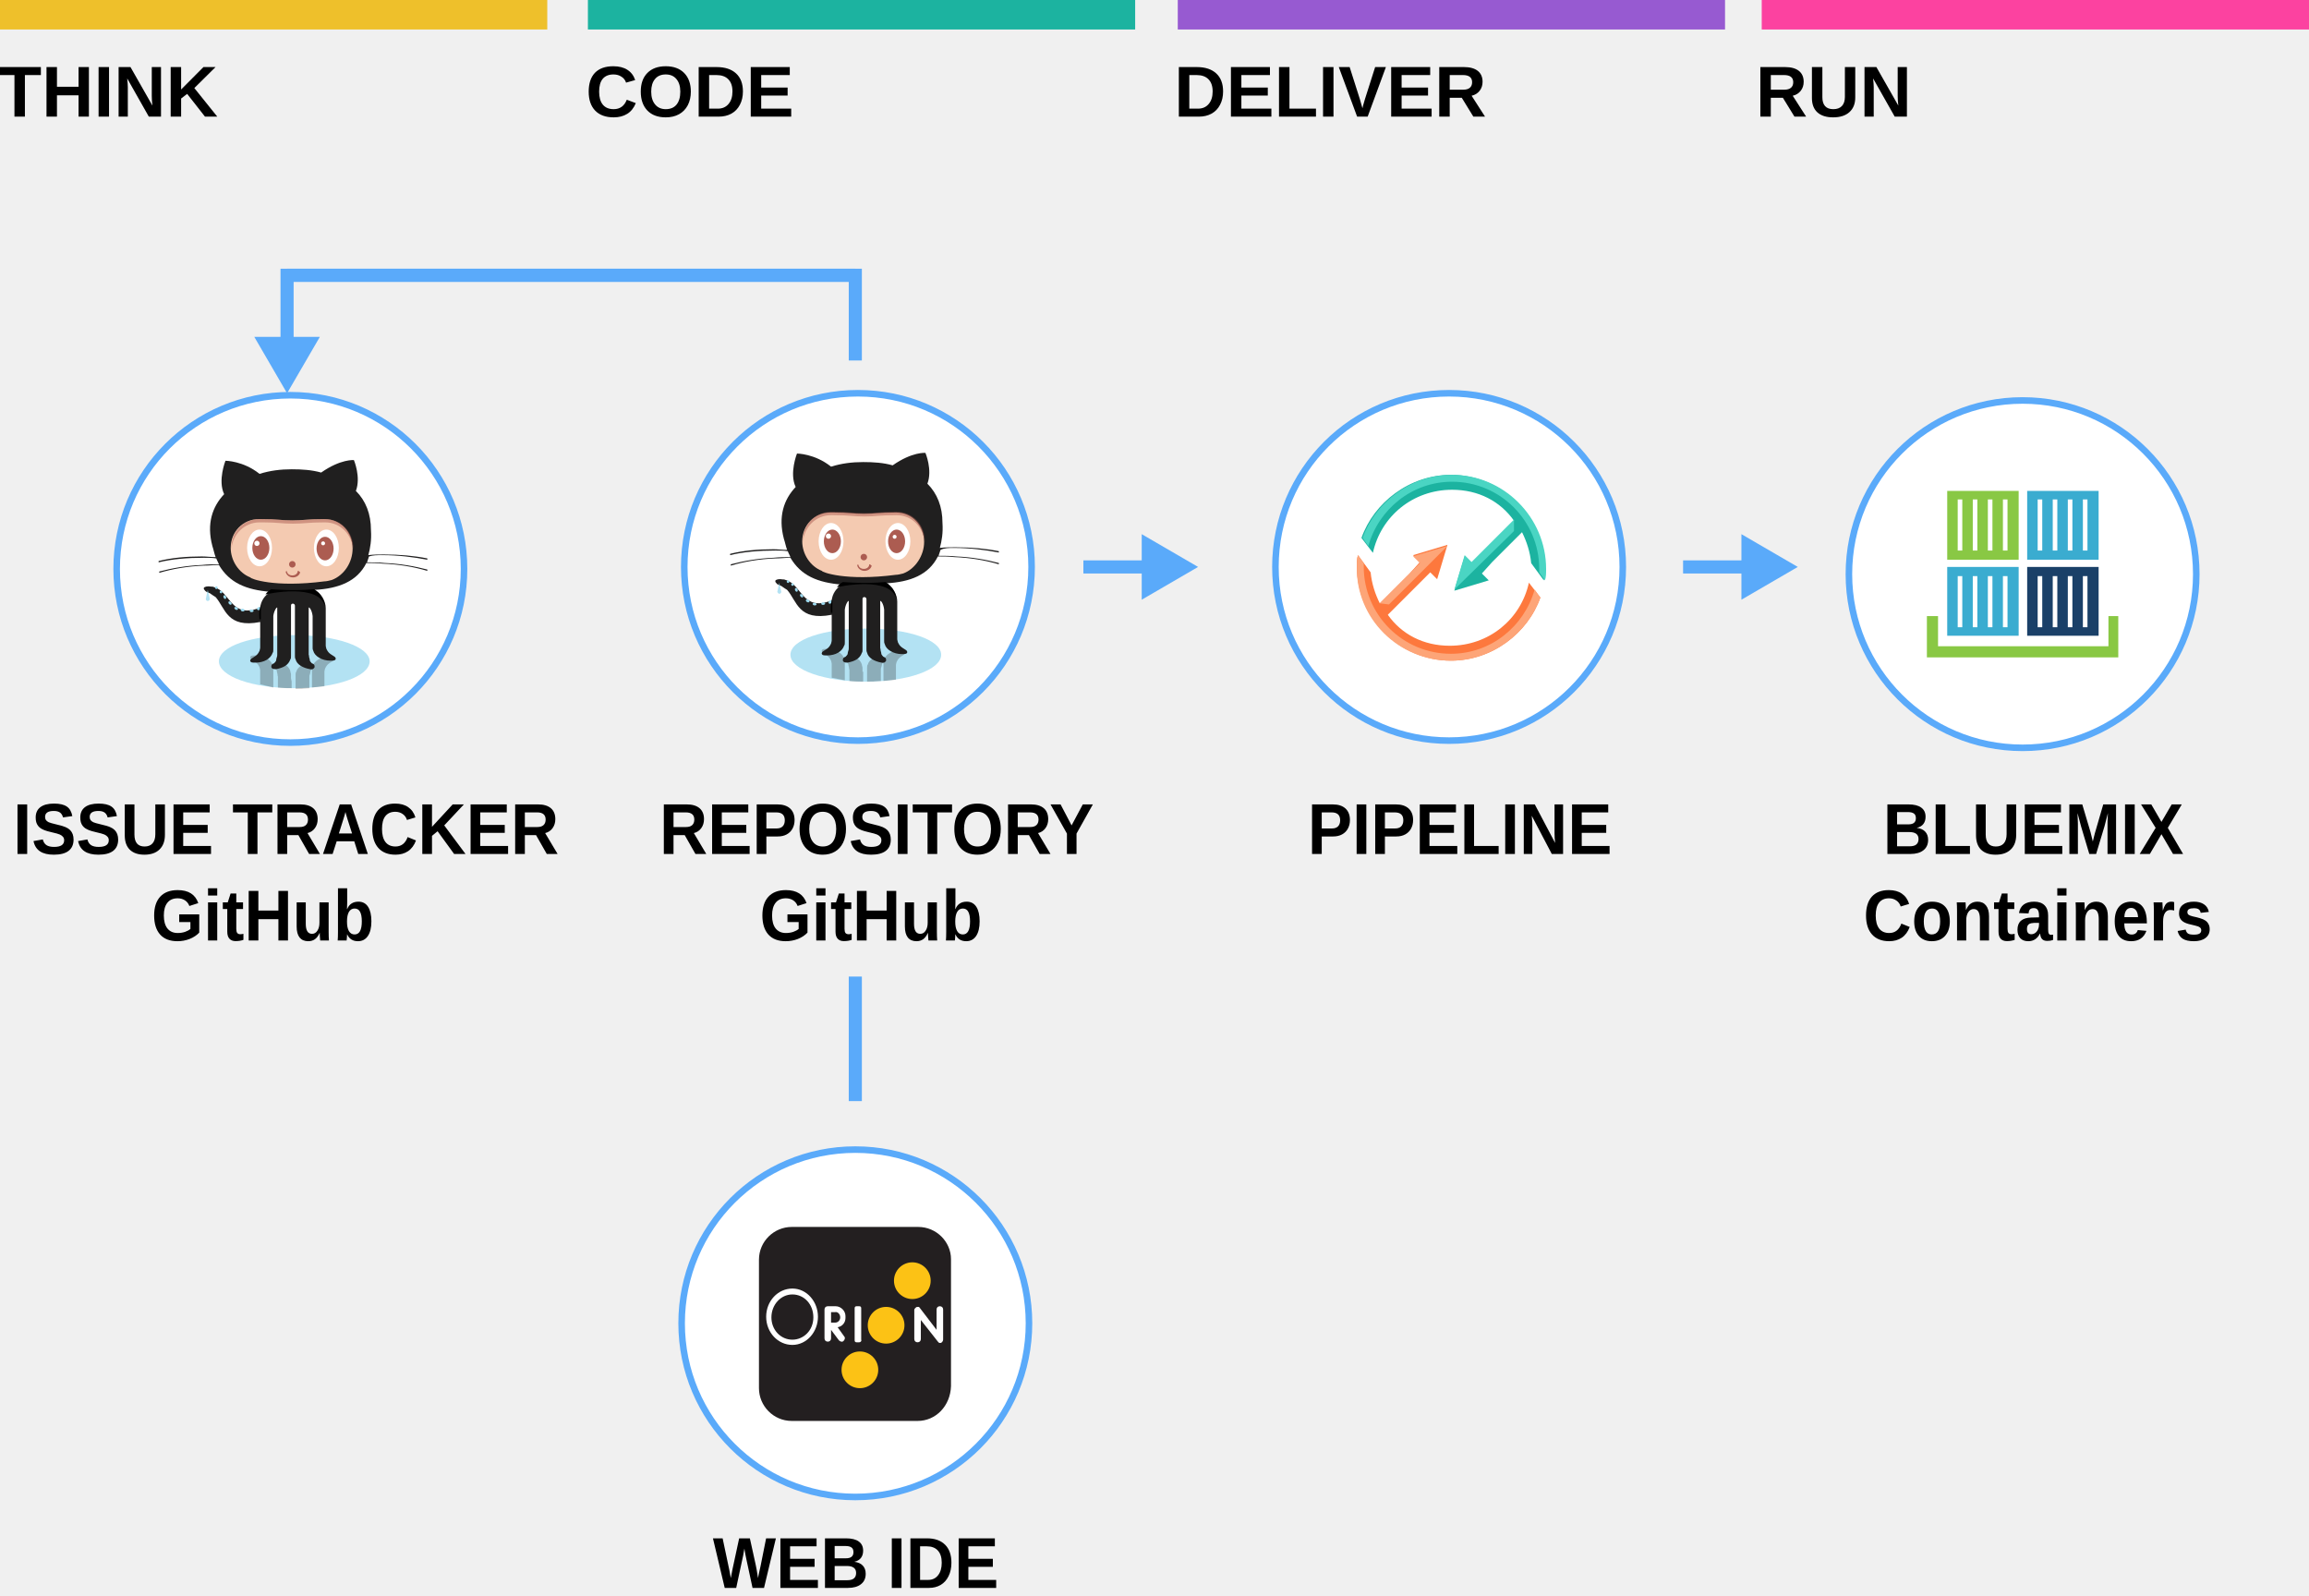
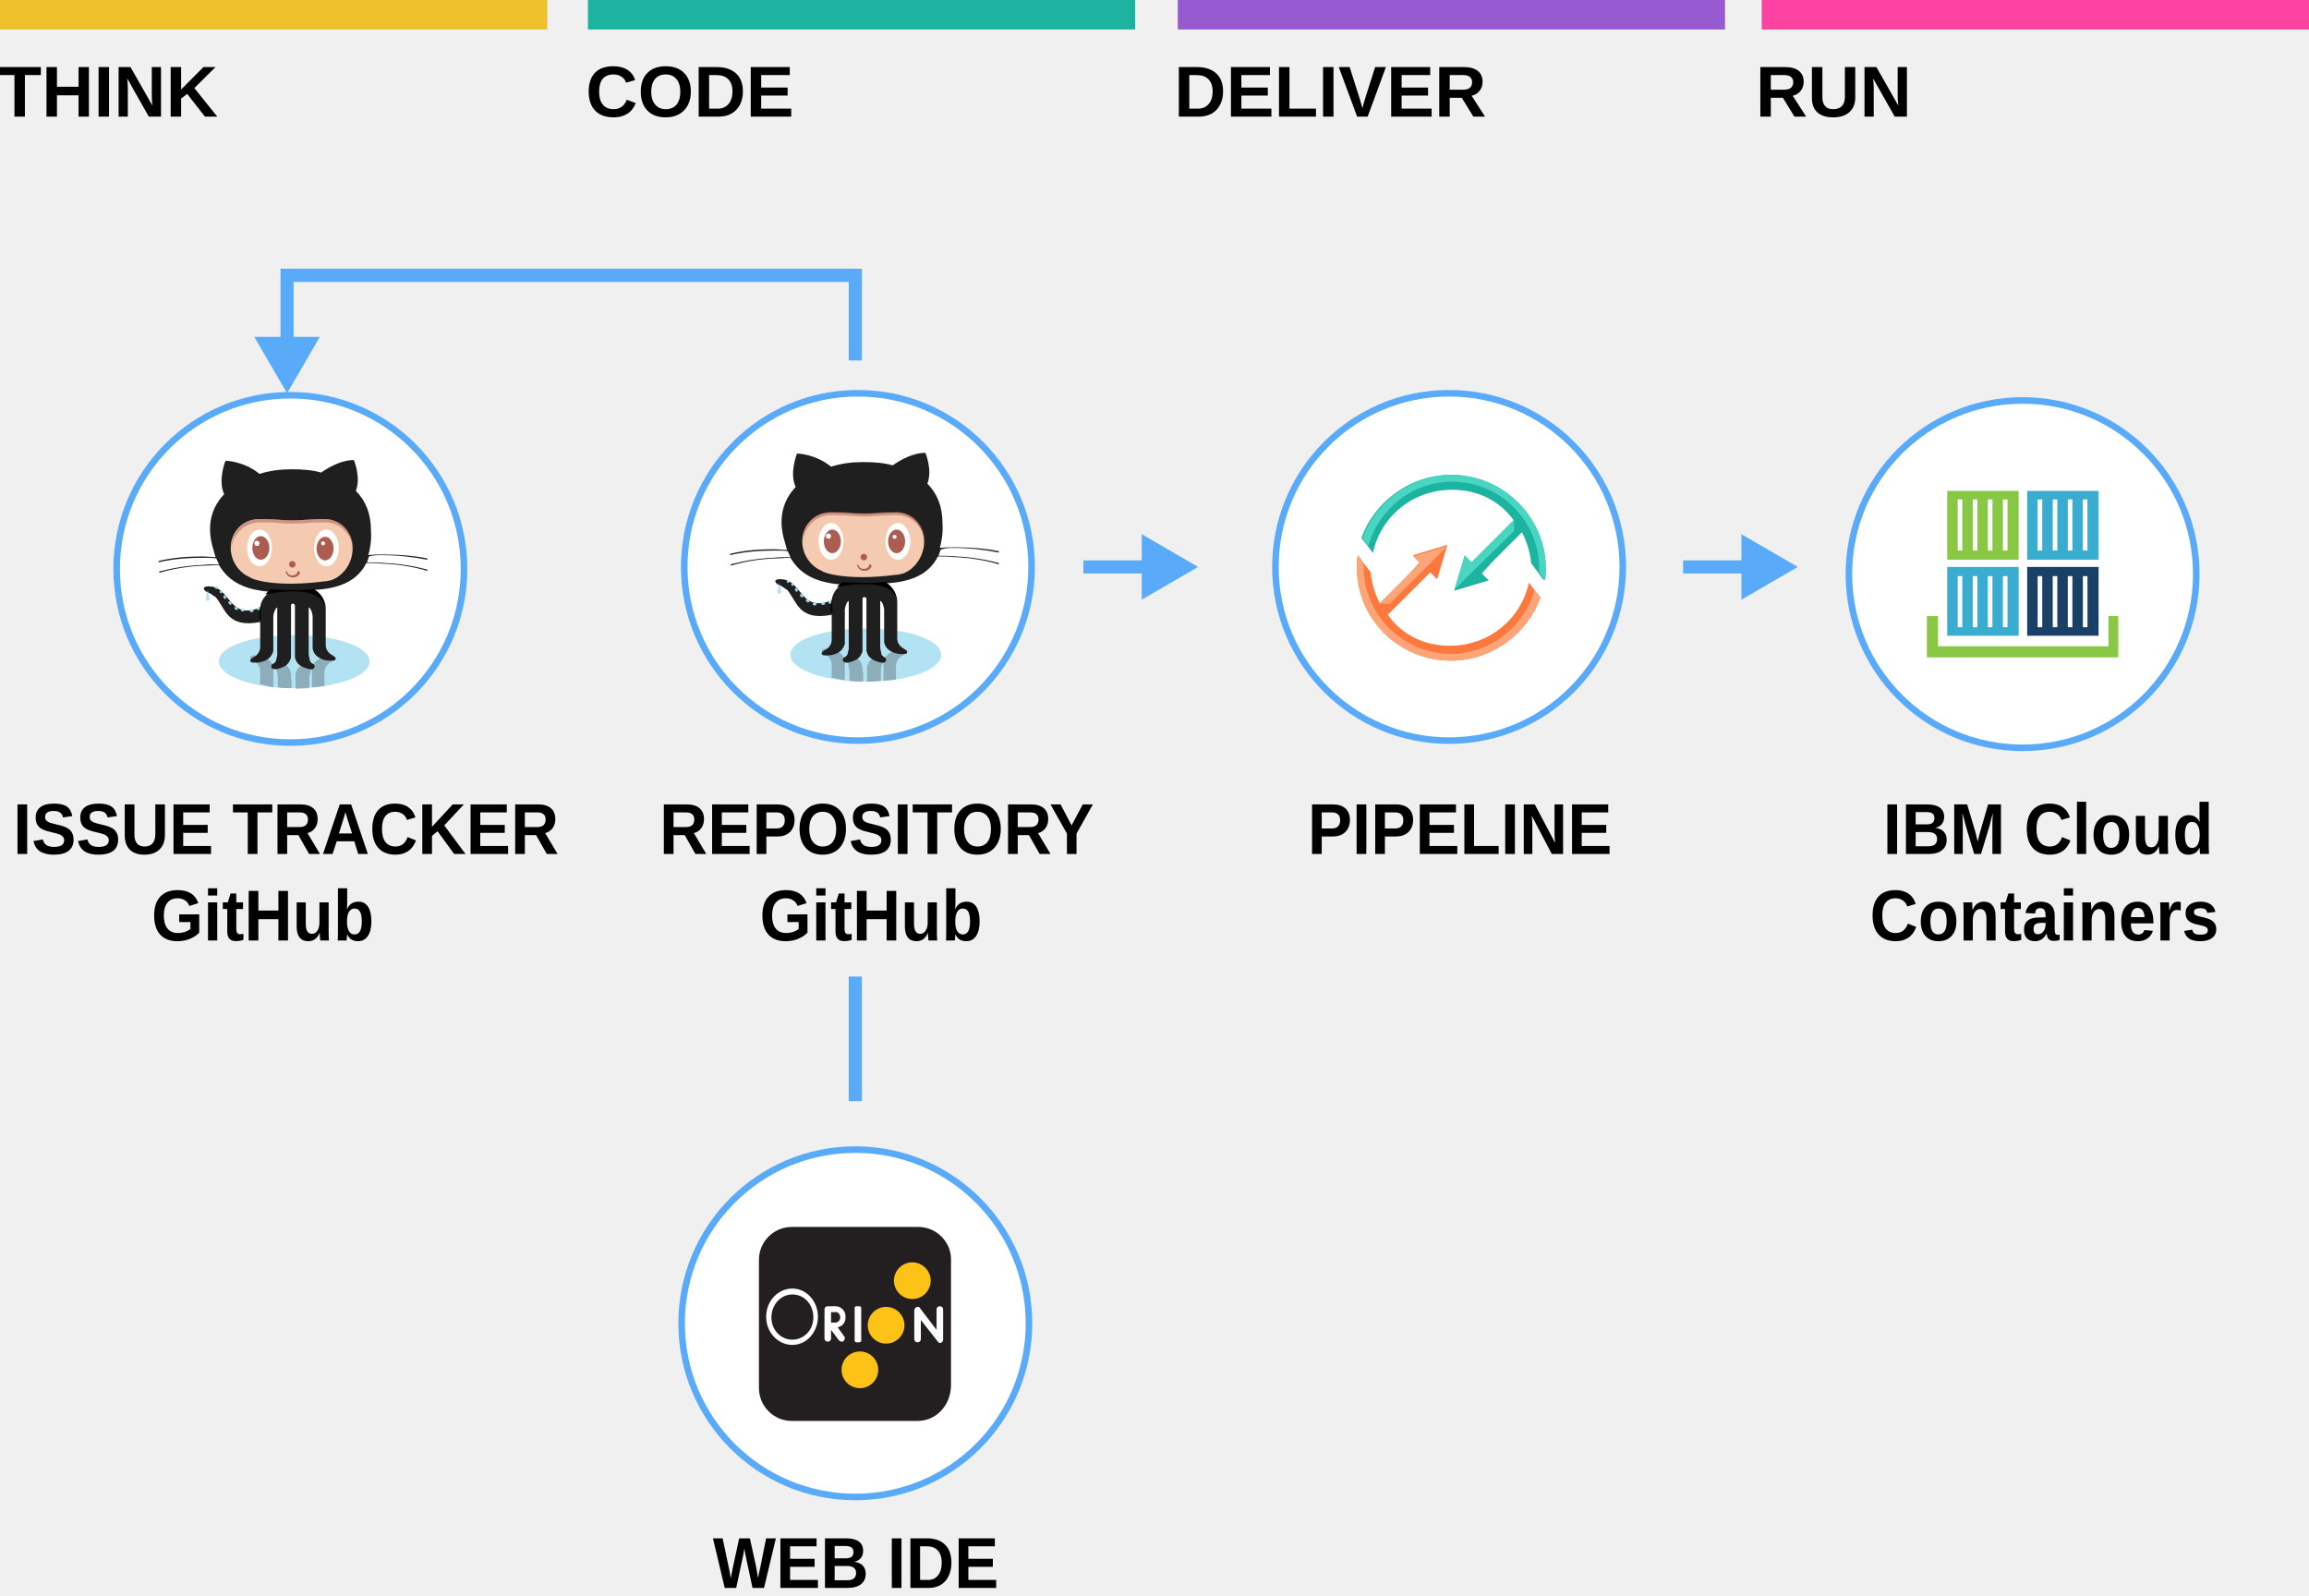
<svg xmlns="http://www.w3.org/2000/svg" version="1.1" id="Layer_1" x="0px" y="0px" viewBox="0 0 352.3 243.5" style="enable-background:new 0 0 352.3 243.5;" xml:space="preserve">
  <style type="text/css">
	.st0{fill:none;}
	.st1{fill:#FFFFFF;stroke:#5AAAFA;stroke-miterlimit:10;}
	.st2{fill:#EEC02B;}
	.st3{fill:#1CB3A0;}
	.st4{fill:#975AD1;}
	.st5{fill:#FC42A0;}
	.st6{fill:none;stroke:#5AAAFA;stroke-width:2;stroke-miterlimit:10;}
	.st7{fill:#5AAAFA;}
	.st8{fill:#FD783D;}
	.st9{fill:#FDA578;}
	.st10{fill:#4AD5C3;}
	.st11{fill:#231F20;}
	.st12{fill:#FCC215;}
	.st13{fill:#FFFFFF;}
	.st14{opacity:0.77;fill:#9CDAF0;enable-background:new    ;}
	.st15{opacity:0.35;}
	.st16{opacity:0.77;fill:#201F1F;enable-background:new    ;}
	.st17{fill:#201F1F;}
	.st18{fill:#F4CAB1;}
	.st19{opacity:0.5;fill:#AC5C51;enable-background:new    ;}
	.st20{fill:#AC5C51;}
	.st21{fill:#9CDAF0;}
	.st22{font-family:'Arial'; font-weight: bold}
	.st23{font-size:11px;}
	.st24{fill:#89C844;}
	.st25{fill:#3AACD0;}
	.st26{fill:#1A4068;}
</style>
  <g>
    <rect id="canvas_background" x="-1" y="-1" class="st0" width="354.3" height="245.5" />
  </g>
  <circle id="svg_1" class="st1" cx="130.9" cy="86.5" r="26.5" />
  <circle id="svg_2" class="st1" cx="44.3" cy="86.8" r="26.5" />
  <rect id="svg_3" class="st2" width="83.5" height="4.5" />
  <rect id="svg_4" x="89.7" class="st3" width="83.5" height="4.5" />
  <rect id="svg_5" x="179.7" class="st4" width="83.5" height="4.5" />
  <rect id="svg_6" x="268.8" class="st5" width="83.5" height="4.5" />
  <circle id="svg_7" class="st1" cx="221.1" cy="86.5" r="26.5" />
  <line id="svg_9" class="st6" x1="43.8" y1="42" x2="130.5" y2="42" />
  <g id="svg_10">
    <g id="svg_11">
      <polyline id="svg_12" class="st6" points="43.8,52.8 43.8,42 130.5,42 130.5,55   " />
      <g id="svg_13">
        <polygon id="svg_14" class="st7" points="48.8,51.4 43.8,60 38.8,51.4    " />
      </g>
    </g>
  </g>
  <line id="svg_15" class="st6" x1="130.5" y1="168" x2="130.5" y2="149" />
  <g id="svg_16">
    <g id="svg_17">
      <line id="svg_18" class="st6" x1="175.6" y1="86.5" x2="165.3" y2="86.5" />
      <g id="svg_19">
        <polygon id="svg_20" class="st7" points="174.2,81.5 182.8,86.5 174.2,91.5    " />
      </g>
    </g>
  </g>
  <g id="svg_21">
    <g id="svg_22">
      <line id="svg_23" class="st6" x1="267.1" y1="86.5" x2="256.8" y2="86.5" />
      <g id="svg_24">
        <polygon id="svg_25" class="st7" points="265.7,81.5 274.3,86.5 265.7,91.5    " />
      </g>
    </g>
  </g>
  <circle id="svg_26" class="st1" cx="130.5" cy="201.9" r="26.5" />
  <g id="svg_112">
    <g id="g3-2" transform="scale(1.75) ">
      <g id="svg_113">
        <path id="svg_114" class="st8" d="M133.3,50.8c-0.7,3.2-3.5,5.5-6.9,5.5c-2.3,0-4.2-1-5.4-2.7l3.7-3.7l0.4,0.4l-0.4-0.4l0,0     l0.6,0.6l0.9-3l-3,0.9l0.6,0.6l-0.9,1l-2.6,2.6c-0.4-0.8-0.7-1.7-0.8-2.7l-1.1-1.5c-0.1,0.3-0.1,0.6-0.1,1c0,4.5,3.7,8.2,8.2,8.2     c3.6,0,6.7-2.4,7.8-5.5L133.3,50.8L133.3,50.8z" />
        <polyline id="svg_115" class="st9" points="120.3,52.6 123.8,49.1 123.2,48.5 126.2,47.6 121.1,52.7    " />
      </g>
      <g id="svg_116">
        <path id="svg_117" class="st9" d="M126.5,57.6c3.6,0,6.7-2.4,7.8-5.5l-0.5-0.7c-0.9,3.2-3.8,5.6-7.3,5.6c-4.2,0-7.6-3.4-7.6-7.6     c0-0.1,0-0.2,0-0.3l-0.5-0.7c-0.1,0.3-0.1,0.6-0.1,1C118.2,53.9,121.9,57.6,126.5,57.6z" />
        <line id="svg_118" class="st0" x1="120.3" y1="52.6" x2="121" y2="53" />
      </g>
    </g>
    <g id="g3-2_1_" transform="scale(1.75) ">
      <g id="svg_119">
        <path id="svg_120" class="st3" d="M119.7,48.2c0.7-3.2,3.5-5.5,6.9-5.5c2.3,0,4.2,1,5.4,2.7l-3.7,3.7l-0.4-0.4l0.4,0.4l0,0     l-0.6-0.6l-0.9,3l3-0.9l-0.6-0.6l0.9-1l2.6-2.6c0.4,0.8,0.7,1.7,0.8,2.7l1.1,1.5c0.1-0.3,0.1-0.6,0.1-1c0-4.5-3.7-8.2-8.2-8.2     c-3.6,0-6.7,2.4-7.8,5.5L119.7,48.2L119.7,48.2z" />
        <polyline id="svg_121" class="st10" points="132,45.3 128.3,49 127.7,48.4 126.8,51.4 132,46.3    " />
      </g>
      <g id="svg_122">
        <path id="svg_123" class="st10" d="M126.6,41.4c-3.6,0-6.7,2.4-7.8,5.5l0.5,0.7c0.9-3.2,3.8-5.6,7.3-5.6c4.2,0,7.6,3.4,7.6,7.6     c0,0.1,0,0.2,0,0.3l0.5,0.7c0.1-0.3,0.1-0.6,0.1-1C134.8,45.1,131.1,41.4,126.6,41.4L126.6,41.4z" />
        <line id="svg_124" class="st0" x1="132.7" y1="46.3" x2="132.1" y2="46" />
      </g>
    </g>
  </g>
  <path id="XMLID_17_" class="st11" d="M140,216.8h-19.2c-2.8,0-5-2.3-5-5v-19.6c0-2.8,2.3-5,5-5h19.3c2.8,0,5,2.3,5,4.9v19.4  C145,214.5,142.8,216.8,140,216.8L140,216.8z" />
  <circle id="XMLID_16_" class="st12" cx="139.2" cy="195.4" r="2.8" />
  <circle id="XMLID_15_" class="st12" cx="135.2" cy="202.2" r="2.8" />
  <circle id="XMLID_14_" class="st12" cx="131.2" cy="209" r="2.8" />
  <path id="XMLID_13_" class="st13" d="M131.1,204.8h-0.4c-0.2,0-0.3-0.1-0.3-0.3v-4.9c0-0.2,0.1-0.3,0.3-0.3h0.4  c0.2,0,0.3,0.1,0.3,0.3v4.8C131.5,204.6,131.3,204.8,131.1,204.8z" />
  <path id="XMLID_3_" class="st13" d="M143.4,199.3L143.4,199.3c-0.3,0-0.5,0.2-0.5,0.5v3.1l-2.6-3.4l0,0l-0.1-0.1l0,0h-0.1H140l0,0  l0,0h-0.1l0,0c-0.2,0.1-0.3,0.2-0.4,0.4c0,0,0,0,0,0.1l0,0v4.4c0,0.3,0.2,0.5,0.5,0.5l0,0c0.3,0,0.5-0.2,0.5-0.5v-2.9l2.6,3.3  c0.1,0.1,0.1,0.1,0.2,0.2l0,0h0.1l0,0l0,0h0.1l0,0c0.2,0,0.4-0.3,0.4-0.5v-4.6C143.9,199.5,143.7,199.3,143.4,199.3L143.4,199.3z" />
  <path id="XMLID_9_" class="st13" d="M120.9,196.6c-2.2,0-4,1.9-4,4.3s1.8,4.3,4,4.3s3.9-2,3.9-4.3S123.1,196.6,120.9,196.6z   M120.9,204.4c-1.8,0-3.2-1.5-3.2-3.4s1.4-3.5,3.2-3.5s3.2,1.5,3.2,3.5S122.6,204.4,120.9,204.4z" />
  <path id="XMLID_8_" class="st13" d="M129,201.1v-0.3c0-0.8-0.7-1.5-1.5-1.5h-0.1h-1.1l0,0c-0.3,0-0.5,0.2-0.5,0.5v4.4  c0,0.3,0.2,0.5,0.5,0.5l0,0c0.3,0,0.5-0.2,0.5-0.5v-1.3l1.2,1.6c0.2,0.2,0.5,0.3,0.7,0.1l0,0c0.2-0.2,0.3-0.5,0.1-0.7l-1-1.4  C128.5,202.4,129,201.8,129,201.1L129,201.1z M128.2,201c0,0.4-0.3,0.8-0.8,0.8h-0.6l0,0v-1.6h0.6  C127.8,200.1,128.2,200.5,128.2,201L128.2,201z" />
  <g id="svg_125">
    <path id="svg_126" class="st0" d="M343.6,86.5" />
  </g>
  <g id="svg_132">
    <path id="svg_133" class="st14" d="M56.4,100.9c0,2.3-5.1,4.1-11.5,4.1s-11.5-1.8-11.5-4.1s5.1-4,11.5-4S56.4,98.7,56.4,100.9z" />
    <g id="svg_134" class="st15">
      <path id="svg_135" class="st16" d="M45.9,101.6c-0.3,0.2-0.6,0.5-0.7,0.9c-0.1,0.1-0.1,0.3-0.1,0.5v0.3v0.3v0.5v1    c1.6,0,0.2,0,2.1-0.1v-0.1v-0.2v-1.1v-0.3c0-0.2,0-0.2,0.1-0.5s0-0.4,0.2-0.6c0.1-0.1,0.1-0.1,0.1-0.2L45.9,101.6L45.9,101.6z" />
      <path id="svg_136" class="st16" d="M51,100.4L51,100.4c-0.1-0.2-0.4-0.2-0.8-0.2c-1.2,0-2.2,0.6-2.5,1.4h0.2l-0.2,0.4h-0.1v0.1    l0,0v0.6v0.4v1.7v0.1l1.9-0.2v-2c0-0.1,0-0.1,0-0.2c0-0.2,0.1-0.4,0.1-0.5c0.1-0.2,0.2-0.4,0.4-0.6s0.4-0.3,0.7-0.5    C50.9,100.8,51.1,100.6,51,100.4z" />
    </g>
    <g id="svg_137" class="st15">
      <path id="svg_138" class="st16" d="M44.4,105L44.4,105c0.1,0,0.3,0,0.4,0c0.1,0,0.1,0,0.2,0l0,0c-0.1,0-0.1,0-0.2,0    S44.5,105,44.4,105z" />
      <path id="svg_139" class="st16" d="M44.8,97" />
      <path id="svg_140" class="st16" d="M44.8,97" />
      <path id="svg_141" class="st16" d="M41.7,104.9c0.2,0,0.4,0,0.6,0.1l0,0C42.1,104.9,41.9,104.9,41.7,104.9L41.7,104.9z" />
      <path id="svg_142" class="st16" d="M44.4,103.5v-0.3v-0.3c0-0.2-0.1-0.3-0.1-0.5c-0.2-0.7-0.8-1.1-1.5-1.3v0.7h-1    c0.2,0.1,0,0,0.3,0.3c0.2,0.2,0.1,0.3,0.2,0.6c0.1,0.3,0,0.3,0.1,0.5v0.3v1.4c0.7,0.1,1.4,0.1,2.1,0.1v-1L44.4,103.5    C44.5,103.5,44.4,103.5,44.4,103.5z" />
      <path id="svg_143" class="st16" d="M41.7,104.9L41.7,104.9V103v-0.4V102l0,0c0-0.2-0.1-0.3-0.1-0.5c-0.2-0.8-1.3-1.5-2.6-1.5    c-0.4,0-0.7,0-0.8,0.2l0,0c-0.1,0.2,0.1,0.4,0.3,0.5c0.3,0.2,0.5,0.3,0.7,0.5s0.3,0.4,0.4,0.6c0,0.1,0.1,0.3,0.1,0.5    c0,0.1,0,0.1,0,0.2v1.9" />
    </g>
    <path id="svg_144" class="st17" d="M58.3,84.7c2.5,0,4.8,0.3,6.9,0.7v-0.2c-2-0.4-4.2-0.6-6.6-0.6c-0.8,0-1.6,0-2.4,0.1   c0.3-1.1,0.5-2.3,0.4-3.8c0-2.5-0.8-4.5-2.3-6c0.8-2.1-0.3-4.7-0.3-4.7s-2-0.2-5,1.9c-1.4-0.4-2.9-0.5-4.5-0.5   c-1.7,0-3.3,0.2-4.9,0.7l0,0c-2.5-2-5.2-2-5.2-2s-1.2,3-0.2,5.1l0,0c-1.8,1.9-2.7,4.5-1.8,7.9c0.2,0.6,0.3,1.2,0.5,1.7   c-0.7,0-1.4-0.1-2.1-0.1c-2.4,0-4.6,0.2-6.6,0.7v0.2c2-0.5,4.4-0.7,6.9-0.7c0.6,0,1.3,0,1.9,0.1c0.1,0.3,0.3,0.6,0.4,0.9   c-0.8,0-1.7,0-2.6,0.1c-2.4,0.1-4.6,0.5-6.5,1v0.2c2-0.6,4.3-1,6.8-1.1c0.8,0,1.6-0.1,2.3-0.1c1.6,2.7,4.1,3.8,7.9,4.1   c-0.9,0.5-1.5,1.4-1.6,2.4c-4.5,1.8-4.5-2.4-7-3.1c-0.2-0.1-0.3-0.1-0.5-0.1c-0.5-0.1-1,0-1.1,0.2l0,0v0.1c0,0.1,0,0.1,0.1,0.2   c0.1,0.2,0.4,0.4,0.8,0.5c0.3,0.2,0.7,0.5,0.9,0.6c1.5,1.7,1.7,4.8,6.8,3.8v1.6v2.1c0,0.1,0,0.1,0,0.2c0,0.2-0.1,0.4-0.1,0.5   c-0.1,0.2-0.2,0.4-0.4,0.6s-0.4,0.3-0.7,0.5c-0.2,0.1-0.4,0.3-0.3,0.5l0,0c0.1,0.2,0.3,0.2,0.8,0.2c1.3,0,2.3-0.6,2.6-1.5   c0.1-0.1,0.1-0.3,0.1-0.5l0,0v-0.6v-0.4v-1.7V94c0.1-0.8,0.5-1.4,0.6-1.3V94v3.5v2.1v0.3c0,0.2,0,0.2-0.1,0.5s0,0.4-0.2,0.6   c-0.3,0.3,0,0.1-0.4,0.3c-0.2,0.1-0.2,0.3-0.2,0.5c0.1,0.2,0.2,0.3,0.7,0.3c1.1-0.2,1.9-0.6,2.2-1.5c0.1-0.1,0.1-0.3,0.1-0.5v-0.3   v-0.3V99v-1.6v-5c0-0.2,0.1-0.3,0.3-0.3c0.1,0,0.3,0.1,0.3,0.3v5V99v0.5v0.3v0.3c0,0.2,0,0.3,0.1,0.5c0.2,0.8,1.1,1.3,2.2,1.5   c0.4,0.1,0.6-0.1,0.7-0.3c0-0.2,0-0.4-0.2-0.5c-0.4-0.2-0.1,0-0.4-0.3c-0.2-0.2-0.1-0.4-0.2-0.6c-0.1-0.3,0-0.3-0.1-0.5v-0.3v-2.1   V94v-1.3c0.1-0.1,0.5,0.4,0.6,1.3v2.1v1.7v0.4v0.6l0,0c0,0.2,0,0.3,0.1,0.5c0.2,0.8,1.3,1.5,2.6,1.5c0.4,0,0.7,0,0.8-0.2l0,0   c0.1-0.2-0.1-0.4-0.3-0.5c-0.3-0.2-0.5-0.3-0.7-0.5s-0.3-0.4-0.4-0.6c0-0.1-0.1-0.3-0.1-0.5c0-0.1,0-0.1,0-0.2v-2.1v-3.4   c0-1.1-0.7-2.3-1.7-2.8c3.7-0.2,6.5-1.3,7.9-4.1c0.8,0,1.6,0,2.5,0.1c2.5,0.1,4.8,0.5,6.8,1.1v-0.2c-1.9-0.5-4.1-0.9-6.5-1   c-0.9-0.1-1.8-0.1-2.7-0.1c0.1-0.3,0.2-0.6,0.3-0.9C56.9,84.7,57.6,84.7,58.3,84.7L58.3,84.7z" />
    <path id="svg_145" class="st0" d="M43.8,87.1" />
    <g id="svg_146">
      <path id="svg_147" class="st18" d="M53.8,83.7c0-2.5-1.8-4.5-4.3-4.5l0,0c-2.7,0-3.1,0.2-4.9,0.2c-1.8,0-2.2-0.2-4.7-0.2    c-0.1,0-0.2,0-0.4,0c-2.4,0-4.3,1.9-4.3,4.4c0,1.9,1.2,3.8,3,4.5l0,0c0,0.2,3.6,1.6,11.3,0.6c0.3,0,0.7-0.1,1.1-0.2l0,0l0,0    C52.5,87.8,53.8,85.8,53.8,83.7z" />
      <path id="svg_148" class="st19" d="M39.6,79.7c0.1,0,0.3,0,0.4,0c2.5,0,2.9,0.2,4.7,0.2s2.2-0.2,4.9-0.2l0,0    c2.4,0,4.1,1.9,4.3,4.2c0-0.1,0-0.1,0-0.2c0-2.5-1.8-4.5-4.3-4.5l0,0c-2.7,0-3.1,0.2-4.9,0.2c-1.8,0-2.2-0.2-4.7-0.2    c-0.1,0-0.2,0-0.4,0c-2.4,0-4.3,1.9-4.3,4.4c0,0.1,0,0.1,0,0.2C35.5,81.5,37.3,79.7,39.6,79.7z" />
      <ellipse id="svg_149" class="st13" cx="39.6" cy="83.6" rx="1.9" ry="2.8" />
      <ellipse id="svg_150" class="st20" cx="39.8" cy="83.6" rx="1.3" ry="1.8" />
      <circle id="svg_151" class="st13" cx="39.2" cy="82.9" r="0.4" />
      <ellipse id="svg_152" class="st13" cx="49.8" cy="83.6" rx="1.9" ry="2.8" />
      <ellipse id="svg_153" class="st20" cx="49.6" cy="83.7" rx="1.3" ry="1.8" />
      <circle id="svg_154" class="st13" cx="49.3" cy="82.9" r="0.3" />
      <circle id="svg_155" class="st20" cx="44.6" cy="86.1" r="0.5" />
      <path id="svg_156" class="st20" d="M45.5,87.1c-0.1,0-0.1,0.1-0.1,0.2c-0.1,0.3-0.4,0.5-0.8,0.5c-0.4,0-0.7-0.2-0.8-0.5    c0-0.1-0.1-0.2-0.1-0.2s-0.1,0.1-0.1,0.2c0.1,0.4,0.5,0.8,1.1,0.8c0.5,0,1-0.3,1.1-0.8C45.6,87.2,45.6,87.1,45.5,87.1z" />
    </g>
    <path id="svg_157" class="st14" d="M32,91.4c0,0.2-0.2,0.3-0.3,0.3c-0.2,0-0.3-0.2-0.3-0.3s0.3-1.4,0.3-1.4S32,91.2,32,91.4z" />
    <ellipse id="svg_158" transform="matrix(0.283 -0.9591 0.9591 0.283 -62.358 95.9311)" class="st21" cx="33" cy="89.7" rx="0.2" ry="0.2" />
    <ellipse id="svg_159" transform="matrix(0.5858 -0.8104 0.8104 0.5858 -59.2008 64.7363)" class="st21" cx="33.7" cy="90.3" rx="0.2" ry="0.2" />
    <ellipse id="svg_160" transform="matrix(0.9227 -0.3856 0.3856 0.9227 -32.4783 20.2699)" class="st21" cx="34.3" cy="91.1" rx="0.2" ry="0.3" />
    <ellipse id="svg_161" transform="matrix(0.7546 -0.6562 0.6562 0.7546 -51.7614 45.6193)" class="st21" cx="35.1" cy="92" rx="0.2" ry="0.3" />
    <ellipse id="svg_162" transform="matrix(0.5 -0.866 0.866 0.5 -62.3312 77.609)" class="st21" cx="36" cy="92.8" rx="0.2" ry="0.3" />
    <ellipse id="svg_163" transform="matrix(0.1325 -0.9912 0.9912 0.1325 -60.1734 117.5252)" class="st21" cx="37.1" cy="93.1" rx="0.2" ry="0.3" />
    <ellipse id="svg_164" transform="matrix(0.9977 -6.730665e-02 6.730665e-02 0.9977 -6.1857 2.7959)" class="st21" cx="38.4" cy="93.2" rx="0.3" ry="0.2" />
    <path id="svg_165" class="st21" d="M39.7,92.8c0,0.1,0,0.2-0.2,0.3c-0.2,0-0.3-0.1-0.3-0.2s0.1-0.2,0.3-0.3   C39.7,92.6,39.7,92.7,39.7,92.8z" />
    <path id="svg_166" d="M41.4,89.9c-0.4,0.2-0.7,0.5-0.9,0.8c0.3-0.1,8.3-1.8,9.1,1.9c-0.1-1.1-0.7-2.1-1.7-2.7   C44.7,90.2,41.4,89.9,41.4,89.9z" />
    <path id="svg_167" d="M39.8,92.3c0,1.2,0,2.2,0,2.2s-0.1,0-0.2,0C39.6,94.5,39.4,93.5,39.8,92.3z" />
    <path id="svg_168" class="st14" d="M44.8,100.9" />
    <path id="svg_169" class="st14" d="M44.8,92.9" />
    <line id="svg_170" class="st0" x1="47.5" y1="101.9" x2="46.4" y2="101.5" />
    <line id="svg_171" class="st0" x1="47.6" y1="104.9" x2="49" y2="104.9" />
    <line id="svg_172" class="st0" x1="48" y1="104.9" x2="47.6" y2="104.9" />
    <line id="svg_173" class="st0" x1="48.4" y1="104.8" x2="48.1" y2="104.9" />
    <line id="svg_174" class="st0" x1="48" y1="104.9" x2="47.7" y2="104.9" />
    <line id="svg_175" class="st0" x1="48.1" y1="104.9" x2="48" y2="104.9" />
    <line id="svg_176" class="st0" x1="49.5" y1="104.7" x2="49.1" y2="104.7" />
    <line id="svg_177" class="st0" x1="48.8" y1="104.8" x2="49.1" y2="104.7" />
    <line id="svg_178" class="st0" x1="48.4" y1="104.8" x2="48.8" y2="104.8" />
    <line id="svg_179" class="st0" x1="48.1" y1="104.9" x2="48.4" y2="104.8" />
    <line id="svg_180" class="st0" x1="48.4" y1="104.8" x2="48.4" y2="104.8" />
    <line id="svg_181" class="st0" x1="47.6" y1="104.9" x2="47.5" y2="104.9" />
    <line id="svg_182" class="st0" x1="49.5" y1="104.7" x2="49.5" y2="104.7" />
  </g>
  <g id="svg_183">
    <path id="svg_184" class="st14" d="M143.6,99.9c0,2.3-5.1,4.1-11.5,4.1c-6.3,0-11.5-1.8-11.5-4.1s5.1-4,11.5-4   C138.5,95.9,143.6,97.6,143.6,99.9z" />
    <g id="svg_185" class="st15">
      <path id="svg_186" class="st16" d="M133.1,100.5c-0.3,0.2-0.6,0.5-0.7,0.9c-0.1,0.1-0.1,0.3-0.1,0.5v0.3v0.3v0.5v1    c1.6,0,0.2,0,2.1-0.1v-0.1v-0.2v-1.1v-0.3c0-0.2,0-0.2,0.1-0.5s0-0.4,0.2-0.6c0.1-0.1,0.1-0.1,0.1-0.2L133.1,100.5L133.1,100.5z" />
      <path id="svg_187" class="st16" d="M138.2,99.4C138.2,99.4,138.2,99.3,138.2,99.4c-0.1-0.2-0.4-0.2-0.8-0.2    c-1.2,0-2.2,0.6-2.5,1.4h0.2l-0.2,0.4h-0.1v0.1l0,0v0.6v0.4v1.7v0.1l1.9-0.2v-2c0-0.1,0-0.1,0-0.2c0-0.2,0.1-0.4,0.1-0.5    c0.1-0.2,0.2-0.4,0.4-0.6s0.4-0.3,0.7-0.5C138.1,99.7,138.3,99.5,138.2,99.4L138.2,99.4z" />
    </g>
    <g id="svg_188" class="st15">
      <path id="svg_189" class="st16" d="M131.6,104L131.6,104c0.1,0,0.3,0,0.4,0c0.1,0,0.1,0,0.2,0l0,0c-0.1,0-0.1,0-0.2,0    C131.9,104,131.7,104,131.6,104z" />
      <path id="svg_190" class="st16" d="M132,95.9" />
      <path id="svg_191" class="st16" d="M132,95.9" />
      <path id="svg_192" class="st16" d="M128.9,103.8c0.2,0,0.4,0,0.6,0.1l0,0C129.3,103.8,129.1,103.8,128.9,103.8L128.9,103.8z" />
      <path id="svg_193" class="st16" d="M131.6,102.5v-0.3v-0.3c0-0.2-0.1-0.3-0.1-0.5c-0.2-0.7-0.8-1.1-1.5-1.3v0.7h-1    c0.2,0.1,0,0,0.3,0.3c0.2,0.2,0.1,0.3,0.2,0.6c0.1,0.3,0,0.3,0.1,0.5v0.3v1.4c0.7,0.1,1.4,0.1,2.1,0.1v-1v-0.5    C131.7,102.5,131.6,102.5,131.6,102.5z" />
      <path id="svg_194" class="st16" d="M128.9,103.8L128.9,103.8V102v-0.4V101l0,0c0-0.2-0.1-0.3-0.1-0.5c-0.2-0.8-1.3-1.5-2.6-1.5    c-0.4,0-0.7,0-0.8,0.2l0,0c-0.1,0.2,0.1,0.4,0.3,0.5c0.3,0.2,0.5,0.3,0.7,0.5s0.3,0.4,0.4,0.6c0,0.1,0.1,0.3,0.1,0.5    c0,0.1,0,0.1,0,0.2v1.9" />
    </g>
    <path id="svg_195" class="st17" d="M145.5,83.6c2.5,0,4.8,0.3,6.9,0.7v-0.2c-2-0.4-4.2-0.6-6.6-0.6c-0.8,0-1.6,0-2.4,0.1   c0.3-1.1,0.5-2.3,0.4-3.8c0-2.5-0.8-4.5-2.3-6c0.8-2.1-0.3-4.7-0.3-4.7s-2-0.2-5,1.9c-1.4-0.4-2.9-0.5-4.5-0.5   c-1.7,0-3.3,0.2-4.9,0.7l0,0c-2.5-2-5.2-2-5.2-2s-1.2,3-0.2,5.1l0,0c-1.8,1.9-2.7,4.5-1.8,7.9c0.2,0.6,0.3,1.2,0.5,1.7   c-0.7,0-1.4-0.1-2.1-0.1c-2.4,0-4.6,0.2-6.6,0.7v0.2c2-0.5,4.4-0.7,6.9-0.7c0.6,0,1.3,0,1.9,0.1c0.1,0.3,0.3,0.6,0.4,0.9   c-0.8,0-1.7,0-2.6,0.1c-2.4,0.1-4.6,0.5-6.5,1v0.2c2-0.6,4.3-1,6.8-1.1c0.8,0,1.6-0.1,2.3-0.1c1.6,2.7,4.1,3.8,7.9,4.1   c-0.9,0.5-1.5,1.4-1.6,2.4c-4.5,1.8-4.5-2.4-7-3.1c-0.2-0.1-0.3-0.1-0.5-0.1c-0.5-0.1-1,0-1.1,0.2l0,0v0.1c0,0.1,0,0.1,0.1,0.2   c0.1,0.2,0.4,0.4,0.8,0.5c0.3,0.2,0.7,0.5,0.9,0.6c1.5,1.7,1.7,4.8,6.8,3.8v1.6v2.1c0,0.1,0,0.1,0,0.2c0,0.2-0.1,0.4-0.1,0.5   c-0.1,0.2-0.2,0.4-0.4,0.6c-0.2,0.2-0.4,0.3-0.7,0.5c-0.2,0.1-0.4,0.3-0.3,0.5l0,0c0.1,0.2,0.3,0.2,0.8,0.2c1.3,0,2.3-0.6,2.6-1.5   c0.1-0.1,0.1-0.3,0.1-0.5l0,0v-0.6V97v-2v-2c0.1-0.8,0.5-1.4,0.6-1.3V93v3.5v2.1v0.3c0,0.2,0,0.2-0.1,0.5s0,0.4-0.2,0.6   c-0.3,0.3,0,0.1-0.4,0.3c-0.2,0.1-0.2,0.3-0.2,0.5c0.1,0.2,0.2,0.3,0.7,0.3c1.1-0.2,1.9-0.6,2.2-1.5c0.1-0.1,0.1-0.3,0.1-0.5v-0.3   v-0.3V98v-1.6v-5c0-0.2,0.1-0.3,0.3-0.3c0.1,0,0.3,0.1,0.3,0.3v5V98v0.5v0.3v0.3c0,0.2,0,0.3,0.1,0.5c0.2,0.8,1.1,1.3,2.2,1.5   c0.4,0.1,0.6-0.1,0.7-0.3c0-0.2,0-0.4-0.2-0.5c-0.4-0.2-0.1,0-0.4-0.3c-0.2-0.2-0.1-0.4-0.2-0.6c-0.1-0.3,0-0.3-0.1-0.5v-0.3v-2.1   V93v-1.3c0.1-0.1,0.5,0.4,0.6,1.3v2.1v1.7v0.4v0.6l0,0c0,0.2,0,0.3,0.1,0.5c0.2,0.8,1.3,1.5,2.6,1.5c0.4,0,0.7,0,0.8-0.2l0,0   c0.1-0.2-0.1-0.4-0.3-0.5c-0.3-0.2-0.5-0.3-0.7-0.5s-0.3-0.4-0.4-0.6c0-0.1-0.1-0.3-0.1-0.5c0-0.1,0-0.1,0-0.2v-2.1v-3.4   c0-1.1-0.7-2.3-1.7-2.8c3.7-0.2,6.5-1.3,7.9-4.1c0.8,0,1.6,0,2.5,0.1c2.5,0.1,4.8,0.5,6.8,1.1v-0.2c-1.9-0.5-4.1-0.9-6.5-1   c-0.9-0.1-1.8-0.1-2.7-0.1c0.1-0.3,0.2-0.6,0.3-0.9C144.1,83.6,144.8,83.6,145.5,83.6L145.5,83.6z" />
    <path id="svg_196" class="st0" d="M131,86.1" />
    <g id="svg_197">
      <path id="svg_198" class="st18" d="M141,82.7c0-2.5-1.8-4.5-4.3-4.5l0,0c-2.7,0-3.1,0.2-4.9,0.2c-1.8,0-2.2-0.2-4.7-0.2    c-0.1,0-0.2,0-0.4,0c-2.4,0-4.3,1.9-4.3,4.4c0,1.9,1.2,3.8,3,4.5l0,0c0,0.2,3.6,1.6,11.3,0.6c0.3,0,0.7-0.1,1.1-0.2l0,0l0,0    C139.7,86.8,141,84.7,141,82.7z" />
      <path id="svg_199" class="st19" d="M126.8,78.6c0.1,0,0.3,0,0.4,0c2.5,0,2.9,0.2,4.7,0.2s2.2-0.2,4.9-0.2l0,0    c2.4,0,4.1,1.9,4.3,4.2c0-0.1,0-0.1,0-0.2c0-2.5-1.8-4.5-4.3-4.5l0,0c-2.7,0-3.1,0.2-4.9,0.2c-1.8,0-2.2-0.2-4.7-0.2    c-0.1,0-0.2,0-0.4,0c-2.4,0-4.3,1.9-4.3,4.4c0,0.1,0,0.1,0,0.2C122.7,80.4,124.5,78.6,126.8,78.6z" />
      <ellipse id="svg_200" class="st13" cx="126.8" cy="82.6" rx="1.9" ry="2.8" />
      <ellipse id="svg_201" class="st20" cx="127" cy="82.6" rx="1.3" ry="1.8" />
      <circle id="svg_202" class="st13" cx="126.4" cy="81.8" r="0.4" />
      <ellipse id="svg_203" class="st13" cx="137" cy="82.6" rx="1.9" ry="2.8" />
      <ellipse id="svg_204" class="st20" cx="136.8" cy="82.6" rx="1.3" ry="1.8" />
      <circle id="svg_205" class="st13" cx="136.5" cy="81.9" r="0.3" />
      <circle id="svg_206" class="st20" cx="131.8" cy="85" r="0.5" />
      <path id="svg_207" class="st20" d="M132.7,86.1c-0.1,0-0.1,0.1-0.1,0.2c-0.1,0.3-0.4,0.5-0.8,0.5c-0.4,0-0.7-0.2-0.8-0.5    c0-0.1-0.1-0.2-0.1-0.2s-0.1,0.1-0.1,0.2c0.1,0.4,0.5,0.8,1.1,0.8c0.5,0,1-0.3,1.1-0.8C132.8,86.2,132.8,86.1,132.7,86.1    L132.7,86.1z" />
    </g>
    <path id="svg_208" class="st14" d="M119.2,90.3c0,0.2-0.2,0.3-0.3,0.3s-0.3-0.2-0.3-0.3s0.3-1.4,0.3-1.4S119.2,90.2,119.2,90.3z" />
    <ellipse id="svg_209" transform="matrix(0.283 -0.9591 0.9591 0.283 1.1496 178.9244)" class="st21" cx="120.2" cy="88.7" rx="0.2" ry="0.2" />
    <ellipse id="svg_210" transform="matrix(0.5858 -0.8104 0.8104 0.5858 -22.191 134.9083)" class="st21" cx="120.9" cy="89.2" rx="0.2" ry="0.2" />
    <ellipse id="svg_211" transform="matrix(0.9227 -0.3856 0.3856 0.9227 -25.3084 53.8072)" class="st21" cx="121.5" cy="90" rx="0.2" ry="0.3" />
    <ellipse id="svg_212" transform="matrix(0.7546 -0.6562 0.6562 0.7546 -29.6306 102.5545)" class="st21" cx="122.3" cy="90.9" rx="0.2" ry="0.3" />
    <ellipse id="svg_213" transform="matrix(0.5 -0.866 0.866 0.5 -17.7813 152.5217)" class="st21" cx="123.2" cy="91.7" rx="0.2" ry="0.3" />
    <ellipse id="svg_214" transform="matrix(0.1325 -0.9912 0.9912 0.1325 16.5304 203.1771)" class="st21" cx="124.3" cy="92.1" rx="0.2" ry="0.3" />
    <ellipse id="svg_215" transform="matrix(0.9977 -6.730665e-02 6.730665e-02 0.9977 -5.9139 8.6623)" class="st21" cx="125.6" cy="92.1" rx="0.3" ry="0.2" />
    <path id="svg_216" class="st21" d="M126.9,91.8c0,0.1,0,0.2-0.2,0.3s-0.3-0.1-0.3-0.2s0.1-0.2,0.3-0.3S126.9,91.7,126.9,91.8z" />
    <path id="svg_217" d="M128.6,88.8c-0.4,0.2-0.7,0.5-0.9,0.8c0.3-0.1,8.3-1.8,9.1,1.9c-0.1-1.1-0.7-2.1-1.7-2.7   C131.9,89.1,128.6,88.8,128.6,88.8z" />
    <path id="svg_218" d="M127,91.3c0,1.2,0,2.2,0,2.2s-0.1,0-0.2,0C126.8,93.5,126.6,92.5,127,91.3z" />
    <path id="svg_219" class="st14" d="M132,99.9" />
    <path id="svg_220" class="st14" d="M132,91.8" />
    <line id="svg_221" class="st0" x1="134.7" y1="100.9" x2="133.6" y2="100.5" />
    <line id="svg_222" class="st0" x1="134.8" y1="103.9" x2="136.2" y2="103.9" />
    <line id="svg_223" class="st0" x1="135.2" y1="103.8" x2="134.8" y2="103.9" />
    <line id="svg_224" class="st0" x1="135.6" y1="103.8" x2="135.3" y2="103.8" />
    <line id="svg_225" class="st0" x1="135.2" y1="103.8" x2="134.9" y2="103.9" />
    <line id="svg_226" class="st0" x1="135.3" y1="103.8" x2="135.2" y2="103.8" />
    <line id="svg_227" class="st0" x1="136.7" y1="103.6" x2="136.3" y2="103.7" />
    <line id="svg_228" class="st0" x1="136" y1="103.7" x2="136.3" y2="103.7" />
    <line id="svg_229" class="st0" x1="135.6" y1="103.8" x2="136" y2="103.7" />
    <line id="svg_230" class="st0" x1="135.3" y1="103.8" x2="135.6" y2="103.8" />
    <line id="svg_231" class="st0" x1="135.6" y1="103.8" x2="135.6" y2="103.8" />
    <line id="svg_232" class="st0" x1="134.8" y1="103.9" x2="134.7" y2="103.9" />
    <line id="svg_233" class="st0" x1="136.7" y1="103.6" x2="136.7" y2="103.6" />
  </g>
  <text id="headerSVG.issueTracker" transform="matrix(0.9271 0 0 1 1.9893 130.2944)" class="st22 st23">ISSUE TRACKER</text>
  <text id="headerSVG.gitHub1" transform="matrix(0.9271 0 0 1 23.0991 143.4946)" class="st22 st23">GitHub</text>
  <text id="headerSVG.think" transform="matrix(1 0 0 1 -0.3569 17.7954)" class="st22 st23">THINK</text>
  <text id="headerSVG.code" transform="matrix(1 0 0 1 89.3677 17.7954)" class="st22 st23">CODE</text>
  <text id="headerSVG.deliver" transform="matrix(1 0 0 1 179.1318 17.7954)" class="st22 st23">DELIVER</text>
  <text id="headerSVG.run" transform="matrix(1 0 0 1 267.8564 17.7954)" class="st22 st23">RUN</text>
  <text id="headerSVG.repository" transform="matrix(0.9271 0 0 1 100.6055 130.2944)" class="st22 st23">REPOSITORY</text>
  <text id="headerSVG.gitHub2" transform="matrix(0.9271 0 0 1 115.9028 143.4946)" class="st22 st23">GitHub</text>
  <text id="headerSVG.pipeline" transform="matrix(0.9271 0 0 1 199.5088 130.2944)" class="st22 st23">PIPELINE</text>
-   <text id="headerSVG.bluemix" transform="matrix(0.9271 0 0 1 287.293 130.2944)" class="st22 st23">BLUEMIX</text>
-   <text id="headerSVG.containers" transform="matrix(0.9271 0 0 1 284.293 143.4946)" class="st22 st23">Containers</text>
+   <text id="headerSVG.ibmCloud" transform="matrix(0.9271 0 0 1 287.293 130.2944)" class="st22 st23">IBM Cloud</text>
+   <text id="headerSVG.containers" transform="matrix(0.9271 0 0 1 285.293 143.4946)" class="st22 st23">Containers</text>
  <text id="headerSVG.webIde" transform="matrix(0.9271 0 0 1 108.7646 242.2744)" class="st22 st23">WEB IDE</text>
  <circle class="st1" cx="308.6" cy="87.6" r="26.5" />
  <g>
    <path class="st24" d="M297.1,74.9v10.5H308V74.9H297.1z M299.4,84h-0.7v-7.8h0.7V84z M301.7,84H301v-7.8h0.7V84z M304,84h-0.7v-7.8   h0.7V84z M306.3,84h-0.7v-7.8h0.7V84z" />
    <path class="st25" d="M309.3,74.9v10.5h10.9V74.9H309.3z M311.6,84h-0.7v-7.8h0.7V84z M313.9,84h-0.7v-7.8h0.7V84z M316.2,84h-0.7   v-7.8h0.7V84z M318.5,84h-0.7v-7.8h0.7V84z" />
    <path class="st26" d="M309.3,86.5V97h10.9V86.5H309.3z M311.6,95.7h-0.7v-7.8h0.7V95.7z M313.9,95.7h-0.7v-7.8h0.7V95.7z    M316.2,95.7h-0.7v-7.8h0.7V95.7z M318.5,95.7h-0.7v-7.8h0.7V95.7z" />
    <path class="st25" d="M297.1,86.5V97H308V86.5H297.1z M299.4,95.7h-0.7v-7.8h0.7V95.7z M301.7,95.7H301v-7.8h0.7V95.7z M304,95.7   h-0.7v-7.8h0.7V95.7z M306.3,95.7h-0.7v-7.8h0.7V95.7z" />
    <polygon class="st24" points="321.7,94 321.7,98.6 295.7,98.6 295.7,94 294,94 294,98.6 294,100.3 295.7,100.3 321.7,100.3    323.2,100.3 323.2,98.6 323.2,94  " />
  </g>
</svg>
